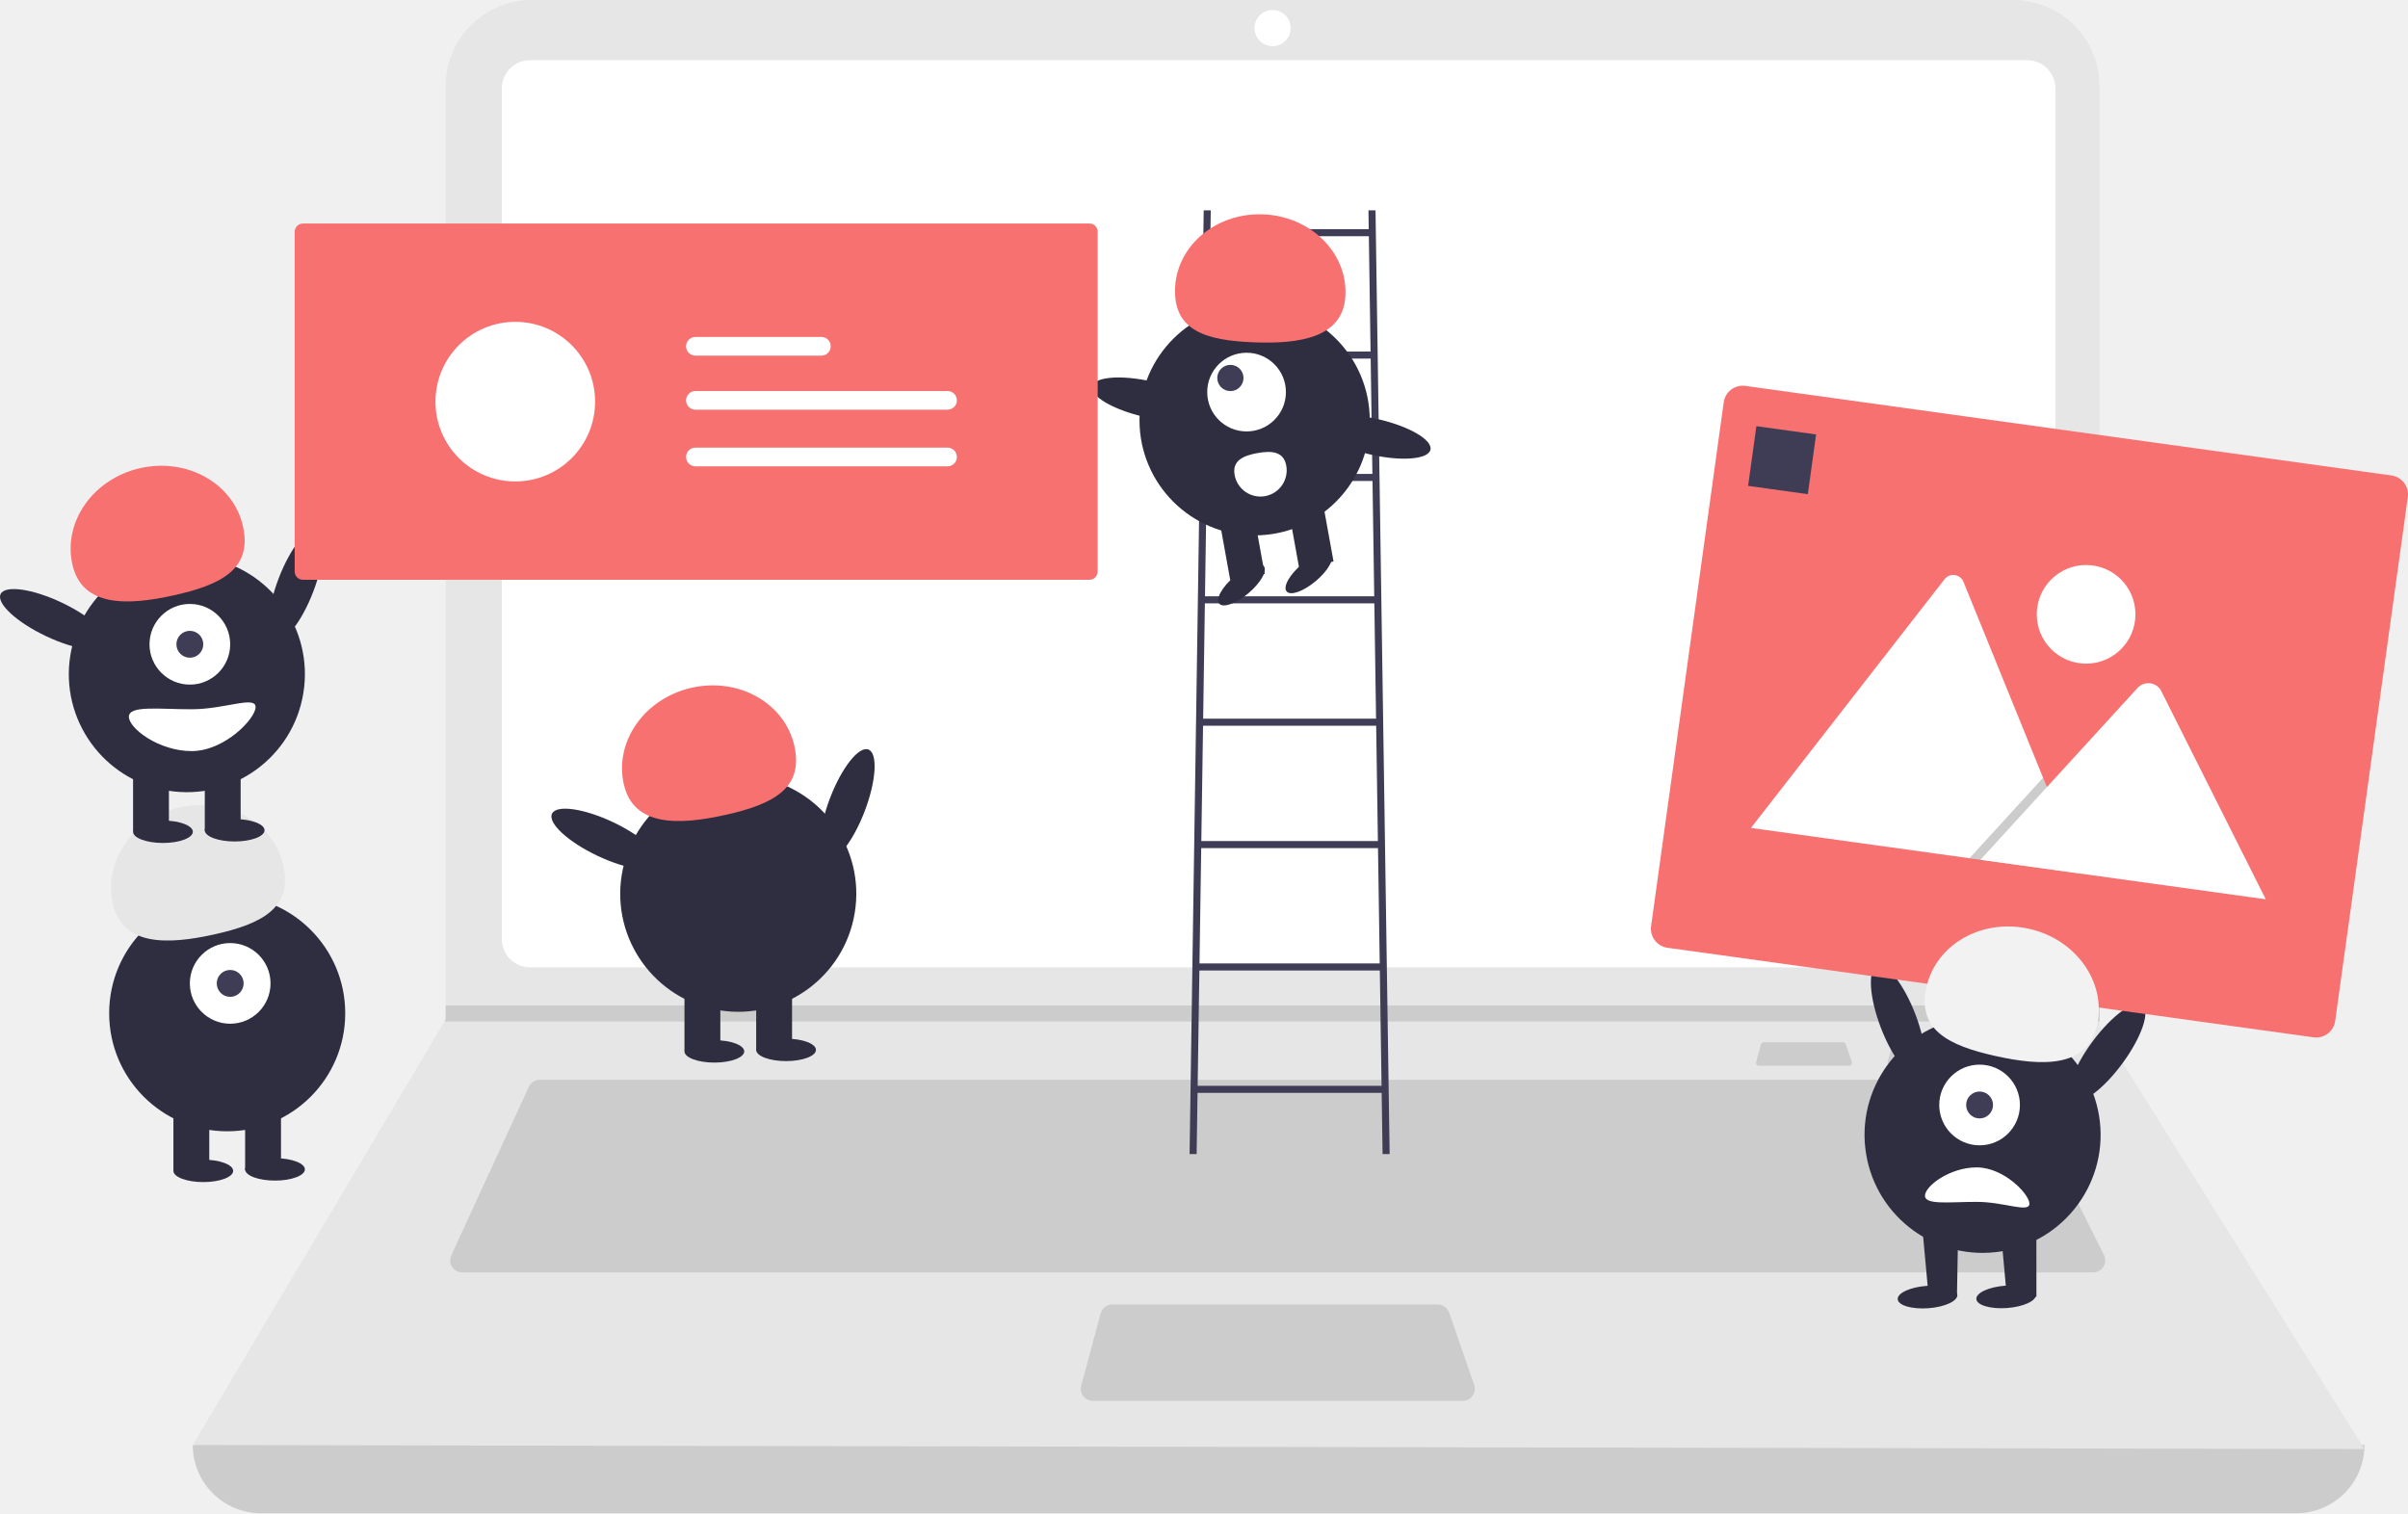
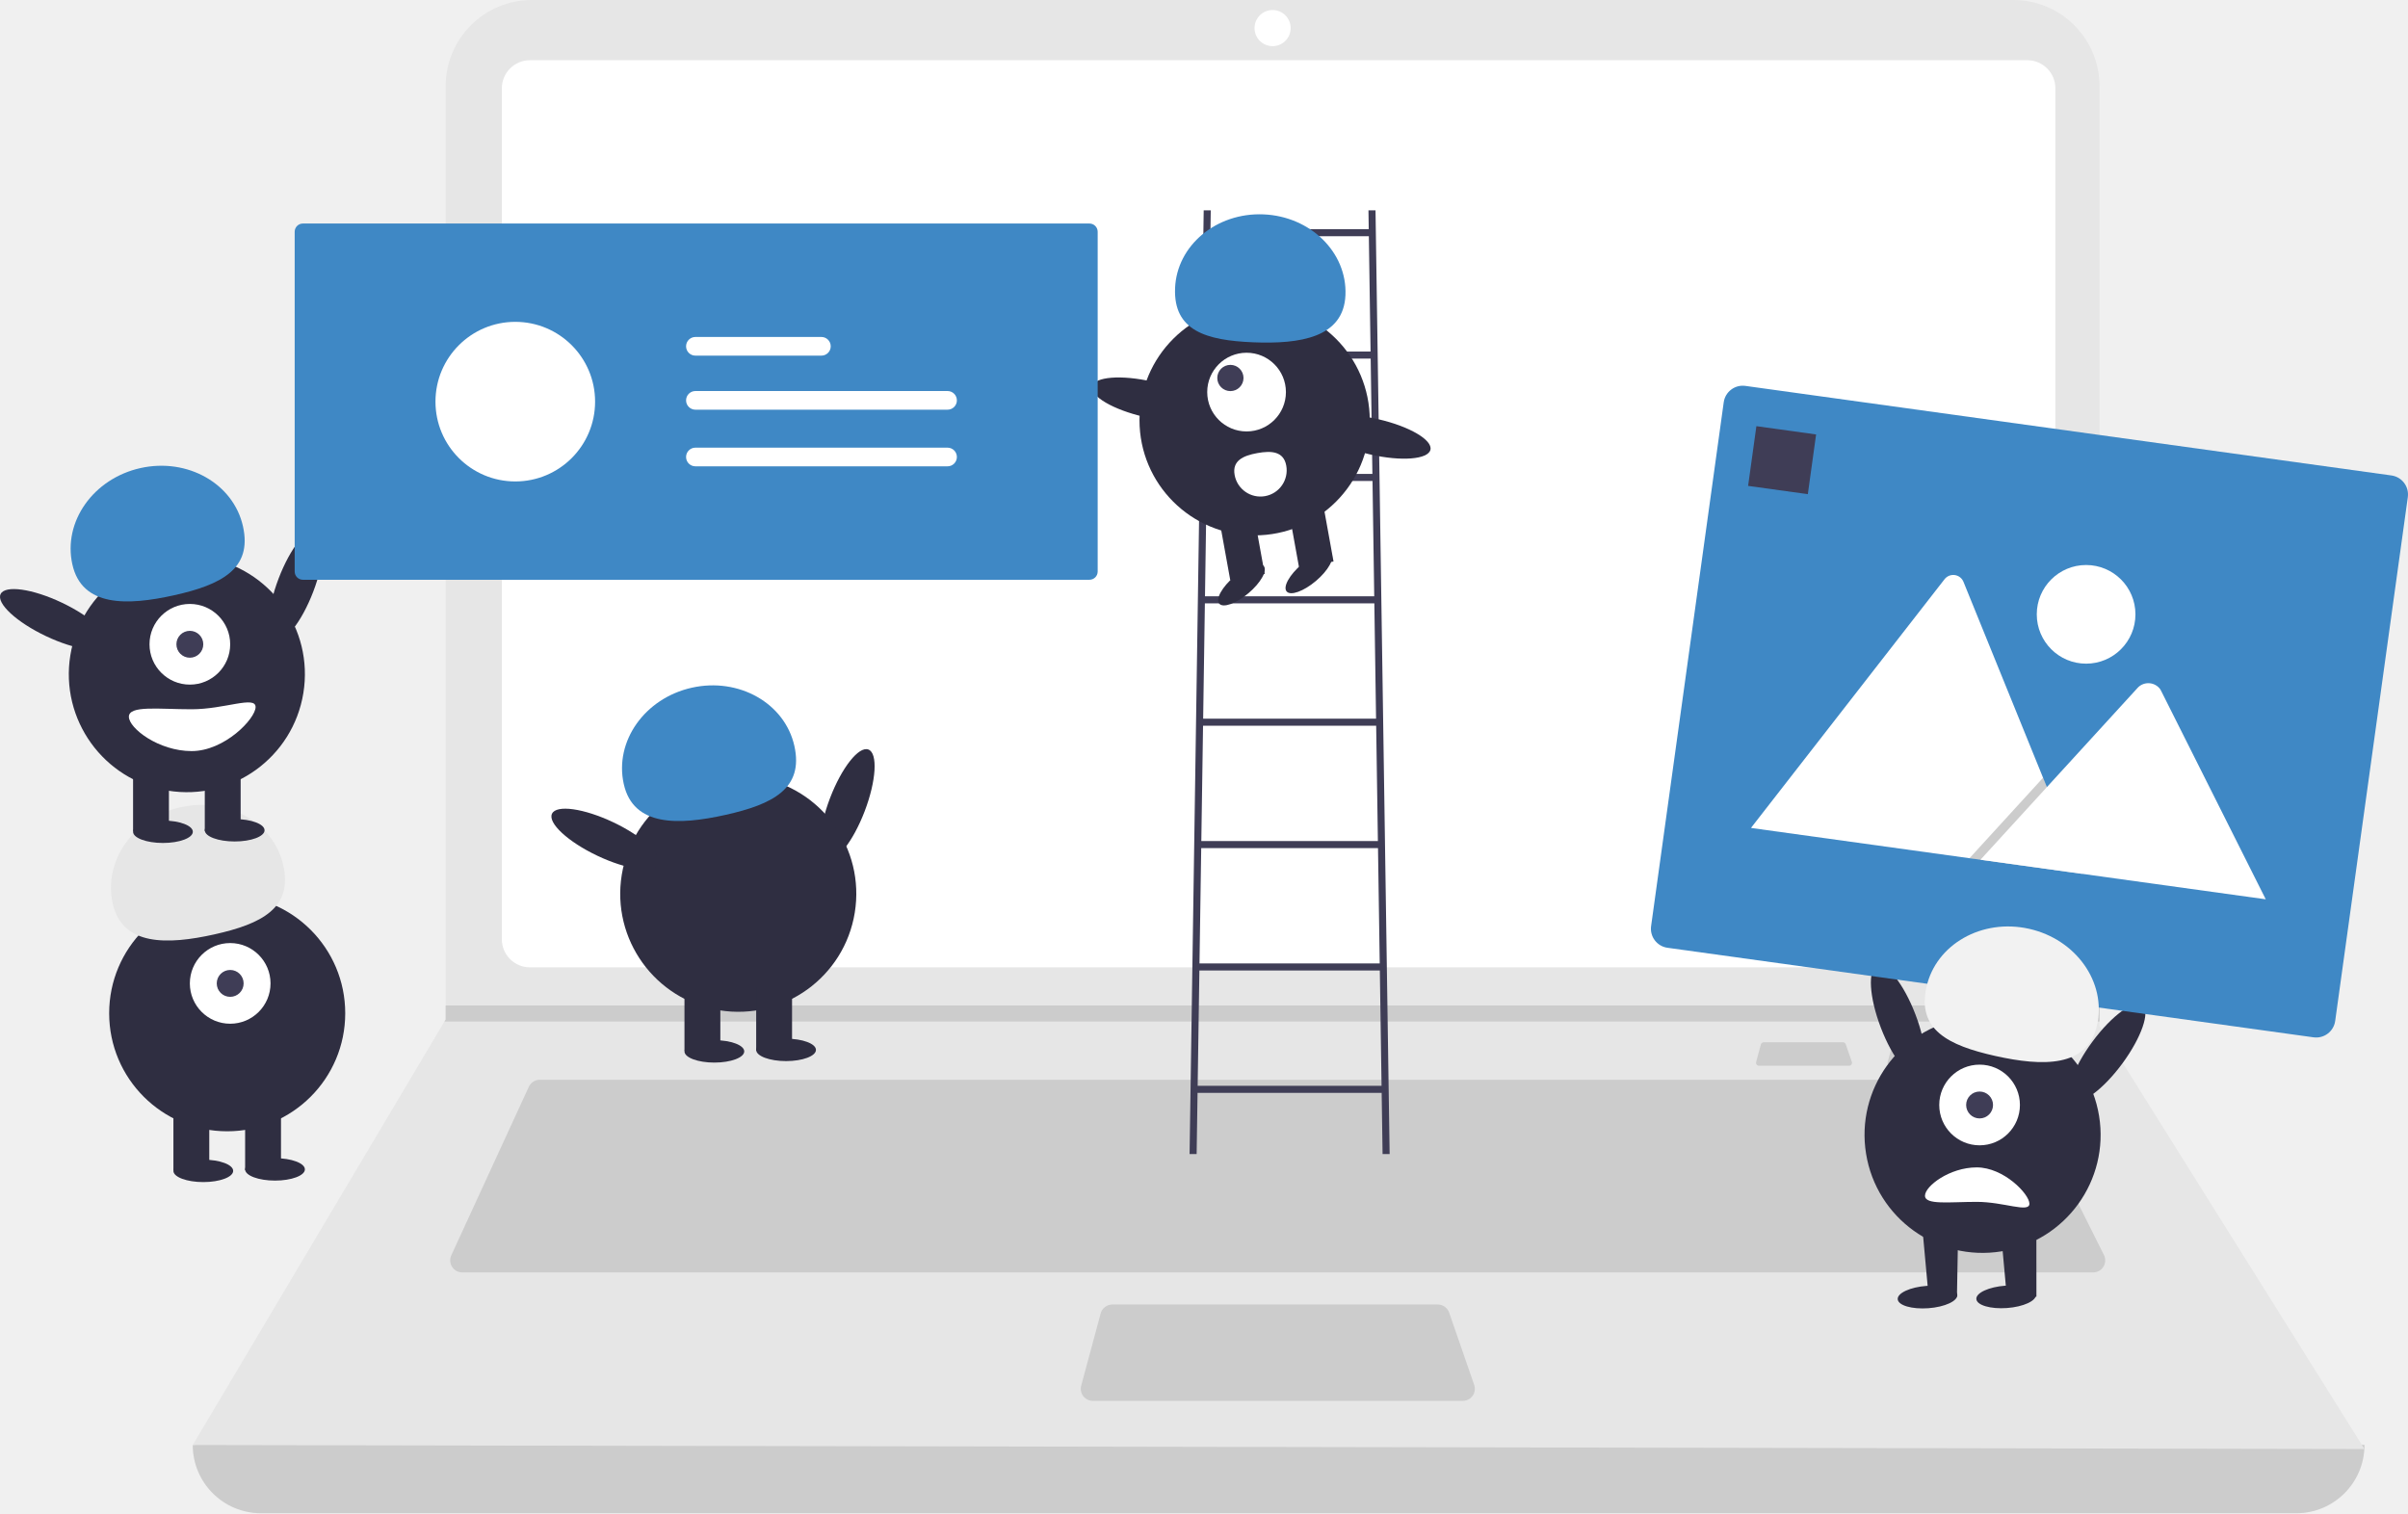
<svg xmlns="http://www.w3.org/2000/svg" id="f241e7b9-92bc-4a39-8e1f-dd6f59c49ece" data-name="Layer 1" width="878.64" height="552.215" viewBox="0 0 878.64 552.215">
  <path d="M998.543,726.107H255.909a24.901,24.901,0,0,1-24.901-24.901v0q403.807-46.93,792.435,0v0A24.901,24.901,0,0,1,998.543,726.107Z" transform="translate(-160.6798 -173.8927)" fill="#ccc" />
  <path d="M1023.444,702.671,231.008,701.206l91.84-154.532.439-.732V205.37a31.475,31.475,0,0,1,31.478-31.478H895.292a31.475,31.475,0,0,1,31.478,31.478v342.915Z" transform="translate(-160.6798 -173.8927)" fill="#e6e6e6" />
  <path d="M354.048,195.864a10.265,10.265,0,0,0-10.253,10.253V516.647a10.265,10.265,0,0,0,10.253,10.253H900.404a10.266,10.266,0,0,0,10.253-10.253V206.117a10.265,10.265,0,0,0-10.253-10.253Z" transform="translate(-160.6798 -173.8927)" fill="#fff" />
  <path d="M357.639,567.913a4.406,4.406,0,0,0-3.992,2.558l-28.299,61.52a4.394,4.394,0,0,0,3.992,6.231H924.45a4.394,4.394,0,0,0,3.929-6.36l-30.76-61.52a4.372,4.372,0,0,0-3.929-2.429Z" transform="translate(-160.6798 -173.8927)" fill="#ccc" />
  <circle cx="464.349" cy="10.253" r="6.591" fill="#fff" />
  <path d="M566.534,649.94a4.401,4.401,0,0,0-4.243,3.251l-7.099,26.366a4.394,4.394,0,0,0,4.243,5.537H694.433a4.393,4.393,0,0,0,4.151-5.832l-9.126-26.366a4.397,4.397,0,0,0-4.153-2.957Z" transform="translate(-160.6798 -173.8927)" fill="#ccc" />
  <polygon points="766.09 366.922 766.09 372.782 162.169 372.782 162.623 372.049 162.623 366.922 766.09 366.922" fill="#ccc" />
  <path d="M852.227,554.237a1.072,1.072,0,0,0-1.033.792l-1.729,6.42a1.07,1.07,0,0,0,1.033,1.348H883.372a1.07,1.07,0,0,0,1.011-1.42l-2.222-6.42a1.071,1.071,0,0,0-1.011-.72Z" transform="translate(-160.6798 -173.8927)" fill="#ccc" />
  <path d="M804.227,554.237a1.072,1.072,0,0,0-1.033.792l-1.729,6.42a1.07,1.07,0,0,0,1.033,1.348H835.372a1.07,1.07,0,0,0,1.011-1.42l-2.222-6.42a1.071,1.071,0,0,0-1.011-.72Z" transform="translate(-160.6798 -173.8927)" fill="#ccc" />
  <path d="M665.161,595.032h2.576l-5.153-344.388h-2.576l.103,6.871H602.364l.103-6.871h-2.576l-5.153,344.388h2.576l.334-22.329h67.179Zm-3.714-248.2H601.028l.63-42.082h59.16Zm.039,2.576.63,42.082h-61.756l.63-42.082Zm.668,44.659.63,42.082H599.691l.63-42.082Zm.668,44.659.63,42.082H599.023l.63-42.082Zm.668,44.659.63,42.082H598.355l.63-42.082ZM660.15,260.091l.63,42.082H601.696l.63-42.082ZM597.687,570.126l.63-42.082h65.842l.63,42.082Z" transform="translate(-160.6798 -173.8927)" fill="#3f3d56" />
  <circle cx="457.794" cy="153.358" r="42.012" fill="#2f2e41" />
  <rect x="632.562" y="357.238" width="12.763" height="22.867" transform="translate(-216.1336 -54.17899) rotate(-10.26106)" fill="#2f2e41" />
  <rect x="607.444" y="361.785" width="12.763" height="22.867" transform="translate(-217.3453 -58.58065) rotate(-10.26106)" fill="#2f2e41" />
  <ellipse cx="613.672" cy="387.298" rx="10.636" ry="3.989" transform="translate(-265.6056 314.4538) rotate(-40.26106)" fill="#2f2e41" />
  <ellipse cx="638.267" cy="382.846" rx="10.636" ry="3.989" transform="translate(-256.9018 329.2941) rotate(-40.26106)" fill="#2f2e41" />
  <circle cx="454.853" cy="143.081" r="14.359" fill="#fff" />
  <circle cx="448.952" cy="137.934" r="4.786" fill="#3f3d56" />
-   <path d="M651.616,281.545c.632-15.554-12.773-28.728-29.941-29.425s-31.597,11.346-32.229,26.9,11.302,19.087,28.47,19.785S650.984,297.099,651.616,281.545Z" transform="translate(-160.6798 -173.8927)" fill="#f87171" />
+   <path d="M651.616,281.545c.632-15.554-12.773-28.728-29.941-29.425s-31.597,11.346-32.229,26.9,11.302,19.087,28.47,19.785S650.984,297.099,651.616,281.545Z" transform="translate(-160.6798 -173.8927)" fill="#3f88c5" />
  <ellipse cx="579.682" cy="319.596" rx="6.594" ry="21.006" transform="translate(-22.02934 639.3272) rotate(-77.0899)" fill="#2f2e41" />
  <ellipse cx="662.15" cy="333.311" rx="6.594" ry="21.006" transform="translate(28.6462 730.3615) rotate(-77.0899)" fill="#2f2e41" />
  <path d="M630.013,343.807a9.572,9.572,0,1,1-18.835,3.429l-.003-.018c-.942-5.202,3.08-7.043,8.283-7.985S629.071,338.605,630.013,343.807Z" transform="translate(-160.6798 -173.8927)" fill="#fff" />
  <ellipse cx="469.866" cy="467.526" rx="21.534" ry="6.76" transform="translate(-295.2829 565.6119) rotate(-69.08217)" fill="#2f2e41" />
  <circle cx="430.059" cy="500.048" r="43.067" transform="translate(-293.1005 670.5622) rotate(-80.78252)" fill="#2f2e41" />
  <rect x="249.753" y="359.955" width="13.084" height="23.442" fill="#2f2e41" />
  <rect x="275.921" y="359.955" width="13.084" height="23.442" fill="#2f2e41" />
  <ellipse cx="260.656" cy="383.67" rx="10.903" ry="4.089" fill="#2f2e41" />
  <ellipse cx="286.824" cy="383.125" rx="10.903" ry="4.089" fill="#2f2e41" />
-   <path d="M388.282,459.997c-3.477-15.574,7.639-31.31,24.829-35.149s33.944,5.675,37.422,21.249-7.915,21.318-25.105,25.156S391.759,475.571,388.282,459.997Z" transform="translate(-160.6798 -173.8927)" fill="#f87171" />
+   <path d="M388.282,459.997c-3.477-15.574,7.639-31.31,24.829-35.149s33.944,5.675,37.422,21.249-7.915,21.318-25.105,25.156S391.759,475.571,388.282,459.997Z" transform="translate(-160.6798 -173.8927)" fill="#3f88c5" />
  <ellipse cx="381.55" cy="480.065" rx="6.76" ry="21.534" transform="translate(-376.387 445.1919) rotate(-64.62574)" fill="#2f2e41" />
  <circle cx="82.901" cy="369.763" r="43.067" fill="#2f2e41" />
  <rect x="63.275" y="403.563" width="13.084" height="23.442" fill="#2f2e41" />
  <rect x="89.443" y="403.563" width="13.084" height="23.442" fill="#2f2e41" />
  <ellipse cx="74.178" cy="427.277" rx="10.903" ry="4.089" fill="#2f2e41" />
  <ellipse cx="100.346" cy="426.732" rx="10.903" ry="4.089" fill="#2f2e41" />
  <circle cx="83.991" cy="358.86" r="14.719" fill="#fff" />
  <circle cx="83.991" cy="358.86" r="4.906" fill="#3f3d56" />
  <path d="M201.804,503.604c-3.477-15.574,7.639-31.31,24.829-35.149s33.944,5.675,37.422,21.249-7.915,21.318-25.105,25.156S205.281,519.178,201.804,503.604Z" transform="translate(-160.6798 -173.8927)" fill="#e6e6e6" />
  <ellipse cx="268.669" cy="387.383" rx="21.534" ry="6.76" transform="translate(-349.786 326.1453) rotate(-69.08217)" fill="#2f2e41" />
  <circle cx="228.861" cy="419.905" r="43.067" transform="translate(-382.9613 404.6576) rotate(-80.78252)" fill="#2f2e41" />
  <rect x="48.556" y="279.812" width="13.084" height="23.442" fill="#2f2e41" />
  <rect x="74.723" y="279.812" width="13.084" height="23.442" fill="#2f2e41" />
  <ellipse cx="59.459" cy="303.527" rx="10.903" ry="4.089" fill="#2f2e41" />
  <ellipse cx="85.627" cy="302.982" rx="10.903" ry="4.089" fill="#2f2e41" />
  <circle cx="69.272" cy="235.11" r="14.719" fill="#fff" />
  <circle cx="69.272" cy="235.11" r="4.906" fill="#3f3d56" />
-   <path d="M187.085,379.854c-3.477-15.574,7.639-31.31,24.829-35.149s33.944,5.675,37.422,21.249-7.915,21.318-25.105,25.156S190.562,395.428,187.085,379.854Z" transform="translate(-160.6798 -173.8927)" fill="#f87171" />
+   <path d="M187.085,379.854c-3.477-15.574,7.639-31.31,24.829-35.149s33.944,5.675,37.422,21.249-7.915,21.318-25.105,25.156S190.562,395.428,187.085,379.854Z" transform="translate(-160.6798 -173.8927)" fill="#3f88c5" />
  <ellipse cx="180.353" cy="399.922" rx="6.76" ry="21.534" transform="translate(-418.9539 217.6053) rotate(-64.62574)" fill="#2f2e41" />
  <path d="M207.707,435.442c0,4.215,10.853,12.539,22.897,12.539s23.335-11.867,23.335-16.082-11.292.818-23.335.818S207.707,431.227,207.707,435.442Z" transform="translate(-160.6798 -173.8927)" fill="#fff" />
-   <path d="M271.204,255.461a3.003,3.003,0,0,0-3,3v124a3.003,3.003,0,0,0,3,3h287a3.003,3.003,0,0,0,3-3v-124a3.003,3.003,0,0,0-3-3Z" transform="translate(-160.6798 -173.8927)" fill="#f87171" />
+   <path d="M271.204,255.461a3.003,3.003,0,0,0-3,3v124a3.003,3.003,0,0,0,3,3h287a3.003,3.003,0,0,0,3-3v-124a3.003,3.003,0,0,0-3-3Z" transform="translate(-160.6798 -173.8927)" fill="#3f88c5" />
  <circle cx="188.018" cy="146.569" r="29.121" fill="#fff" />
  <path id="b71acdfd-6a55-428e-917a-53f192cb0203" data-name="Path 40" d="M414.423,316.587a3.405,3.405,0,0,0,0,6.81h91.946a3.405,3.405,0,1,0,.112-6.81q-.056-.001-.112,0Z" transform="translate(-160.6798 -173.8927)" fill="#fff" />
  <path id="ad4fbcfa-41b0-45f9-a593-23b6dc3fe165" data-name="Path 40" d="M414.423,296.86a3.405,3.405,0,0,0,0,6.81H460.339a3.405,3.405,0,1,0,.112-6.81q-.056-.001-.112,0Z" transform="translate(-160.6798 -173.8927)" fill="#fff" />
  <path id="bce2a7cd-a325-424d-9b3a-f63d1dad5aba" data-name="Path 40" d="M414.423,337.253a3.405,3.405,0,0,0,0,6.81h91.946a3.405,3.405,0,1,0,.112-6.81q-.056-.001-.112,0Z" transform="translate(-160.6798 -173.8927)" fill="#fff" />
  <ellipse cx="853.282" cy="546.503" rx="6.76" ry="21.534" transform="translate(-299.5601 166.7718) rotate(-20.91783)" fill="#2f2e41" />
  <circle cx="884.09" cy="588.025" r="43.067" transform="translate(-243.4551 -24.68433) rotate(-9.21747)" fill="#2f2e41" />
  <polygon points="743.035 447.932 729.952 447.932 732.512 476.005 743.058 473.14 743.035 447.932" fill="#2f2e41" />
  <polygon points="714.512 448.005 701.428 448.005 703.988 476.078 714.058 473.14 714.512 448.005" fill="#2f2e41" />
  <ellipse cx="863.998" cy="647.212" rx="10.903" ry="4.089" transform="translate(-205.5736 -109.1681) rotate(-4.18164)" fill="#2f2e41" />
  <circle cx="722.319" cy="403.229" r="14.719" fill="#fff" />
  <circle cx="722.319" cy="403.229" r="4.906" fill="#3f3d56" />
  <ellipse cx="929.598" cy="558.041" rx="21.534" ry="6.76" transform="translate(-232.2512 800.3487) rotate(-53.5499)" fill="#2f2e41" />
  <path d="M863.077,610.231c0-3.474,8.945-10.334,18.871-10.334s19.232,9.78,19.232,13.254-9.307-.674-19.232-.674S863.077,613.705,863.077,610.231Z" transform="translate(-160.6798 -173.8927)" fill="#fff" />
-   <path d="M1004.857,552.434,769.111,519.753a7.008,7.008,0,0,1-5.972-7.895l26.502-191.172a7.008,7.008,0,0,1,7.895-5.972l235.746,32.681a7.008,7.008,0,0,1,5.972,7.895L1012.751,546.462A7.008,7.008,0,0,1,1004.857,552.434Z" transform="translate(-160.6798 -173.8927)" fill="#f87171" />
+   <path d="M1004.857,552.434,769.111,519.753a7.008,7.008,0,0,1-5.972-7.895l26.502-191.172a7.008,7.008,0,0,1,7.895-5.972l235.746,32.681a7.008,7.008,0,0,1,5.972,7.895L1012.751,546.462A7.008,7.008,0,0,1,1004.857,552.434Z" transform="translate(-160.6798 -173.8927)" fill="#3f88c5" />
  <path d="M920.402,492.772,800.048,476.088a2.477,2.477,0,0,1-.445-.098l70.591-90.706a4.024,4.024,0,0,1,6.938.962l29.029,71.462,1.391,3.42Z" transform="translate(-160.6798 -173.8927)" fill="#fff" />
  <polygon points="759.722 318.879 718.63 313.183 742.864 286.679 744.609 284.77 745.481 283.815 746.872 287.235 759.722 318.879" opacity="0.2" style="isolation:isolate" />
  <path d="M987.415,502.062,883.318,487.631l24.234-26.504,1.744-1.909,31.579-34.54a5.37,5.37,0,0,1,7.961.622,4.796,4.796,0,0,1,.313.524Z" transform="translate(-160.6798 -173.8927)" fill="#fff" />
  <circle cx="761.186" cy="224.184" r="18" fill="#fff" />
  <rect x="799.941" y="330.812" width="22" height="22" transform="matrix(0.99053, 0.13732, -0.13732, 0.99053, -106.062, -282.0096)" fill="#3f3d56" />
  <path d="M925.866,547.973c3.477-15.574-7.639-31.31-24.829-35.149s-33.944,5.675-37.422,21.249,7.915,21.318,25.105,25.156S922.389,563.547,925.866,547.973Z" transform="translate(-160.6798 -173.8927)" fill="#f2f2f2" />
  <ellipse cx="892.69" cy="647.142" rx="10.903" ry="4.089" transform="translate(-205.4922 -107.0761) rotate(-4.18164)" fill="#2f2e41" />
</svg>
